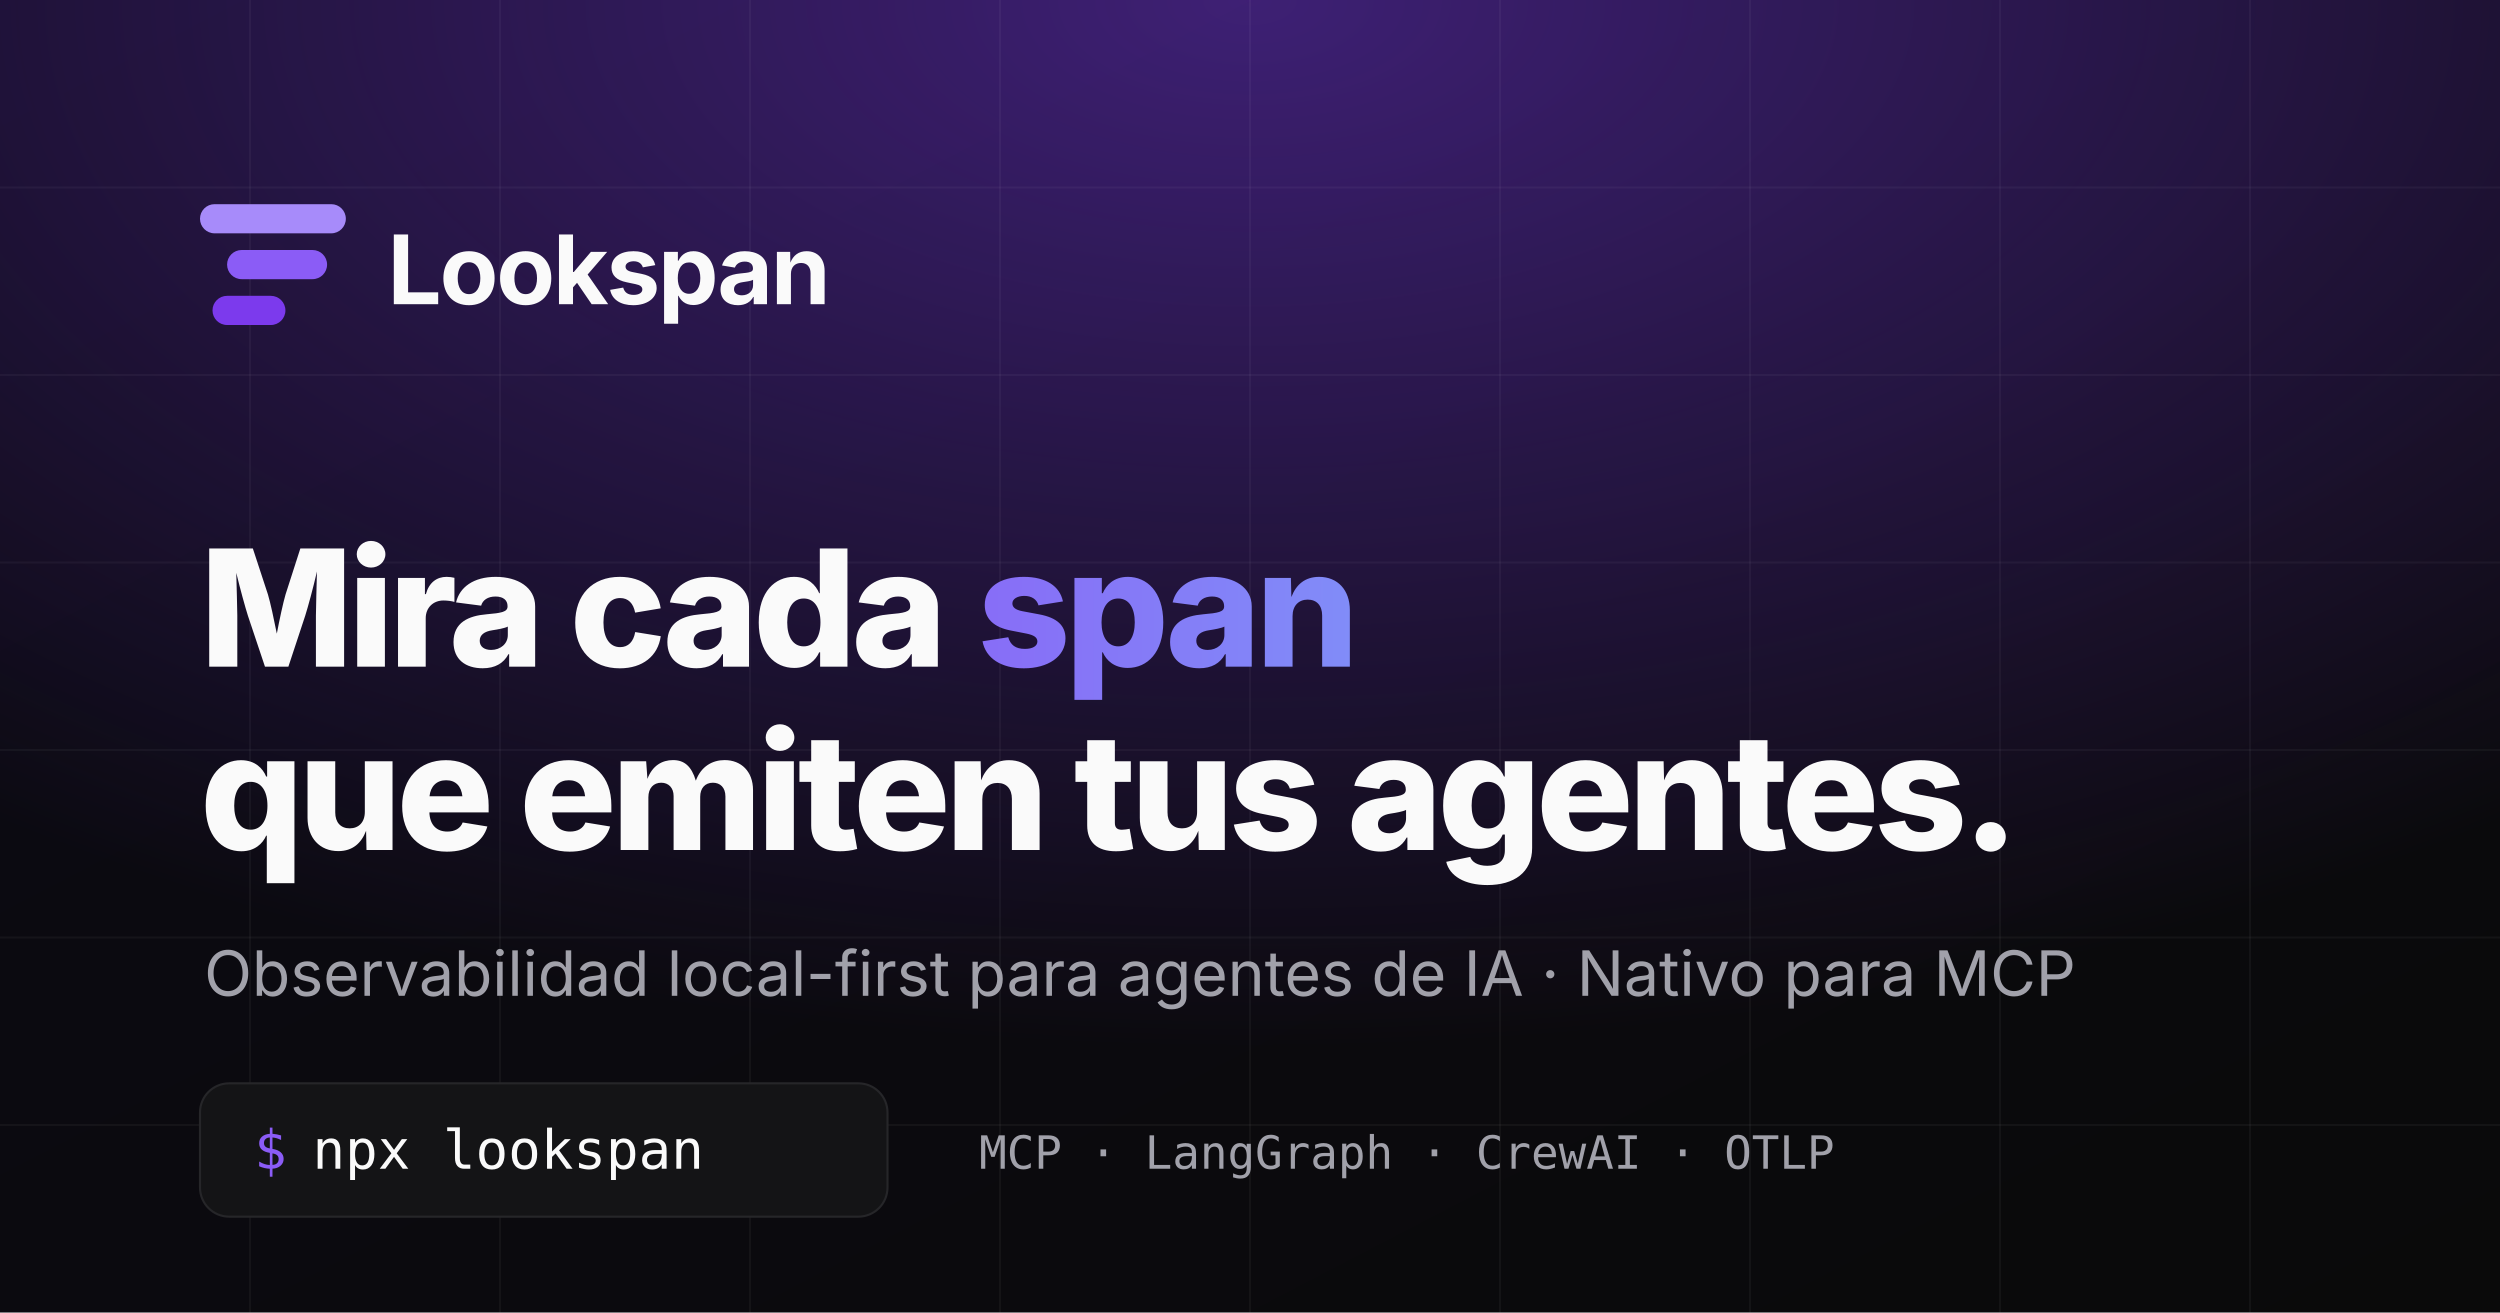
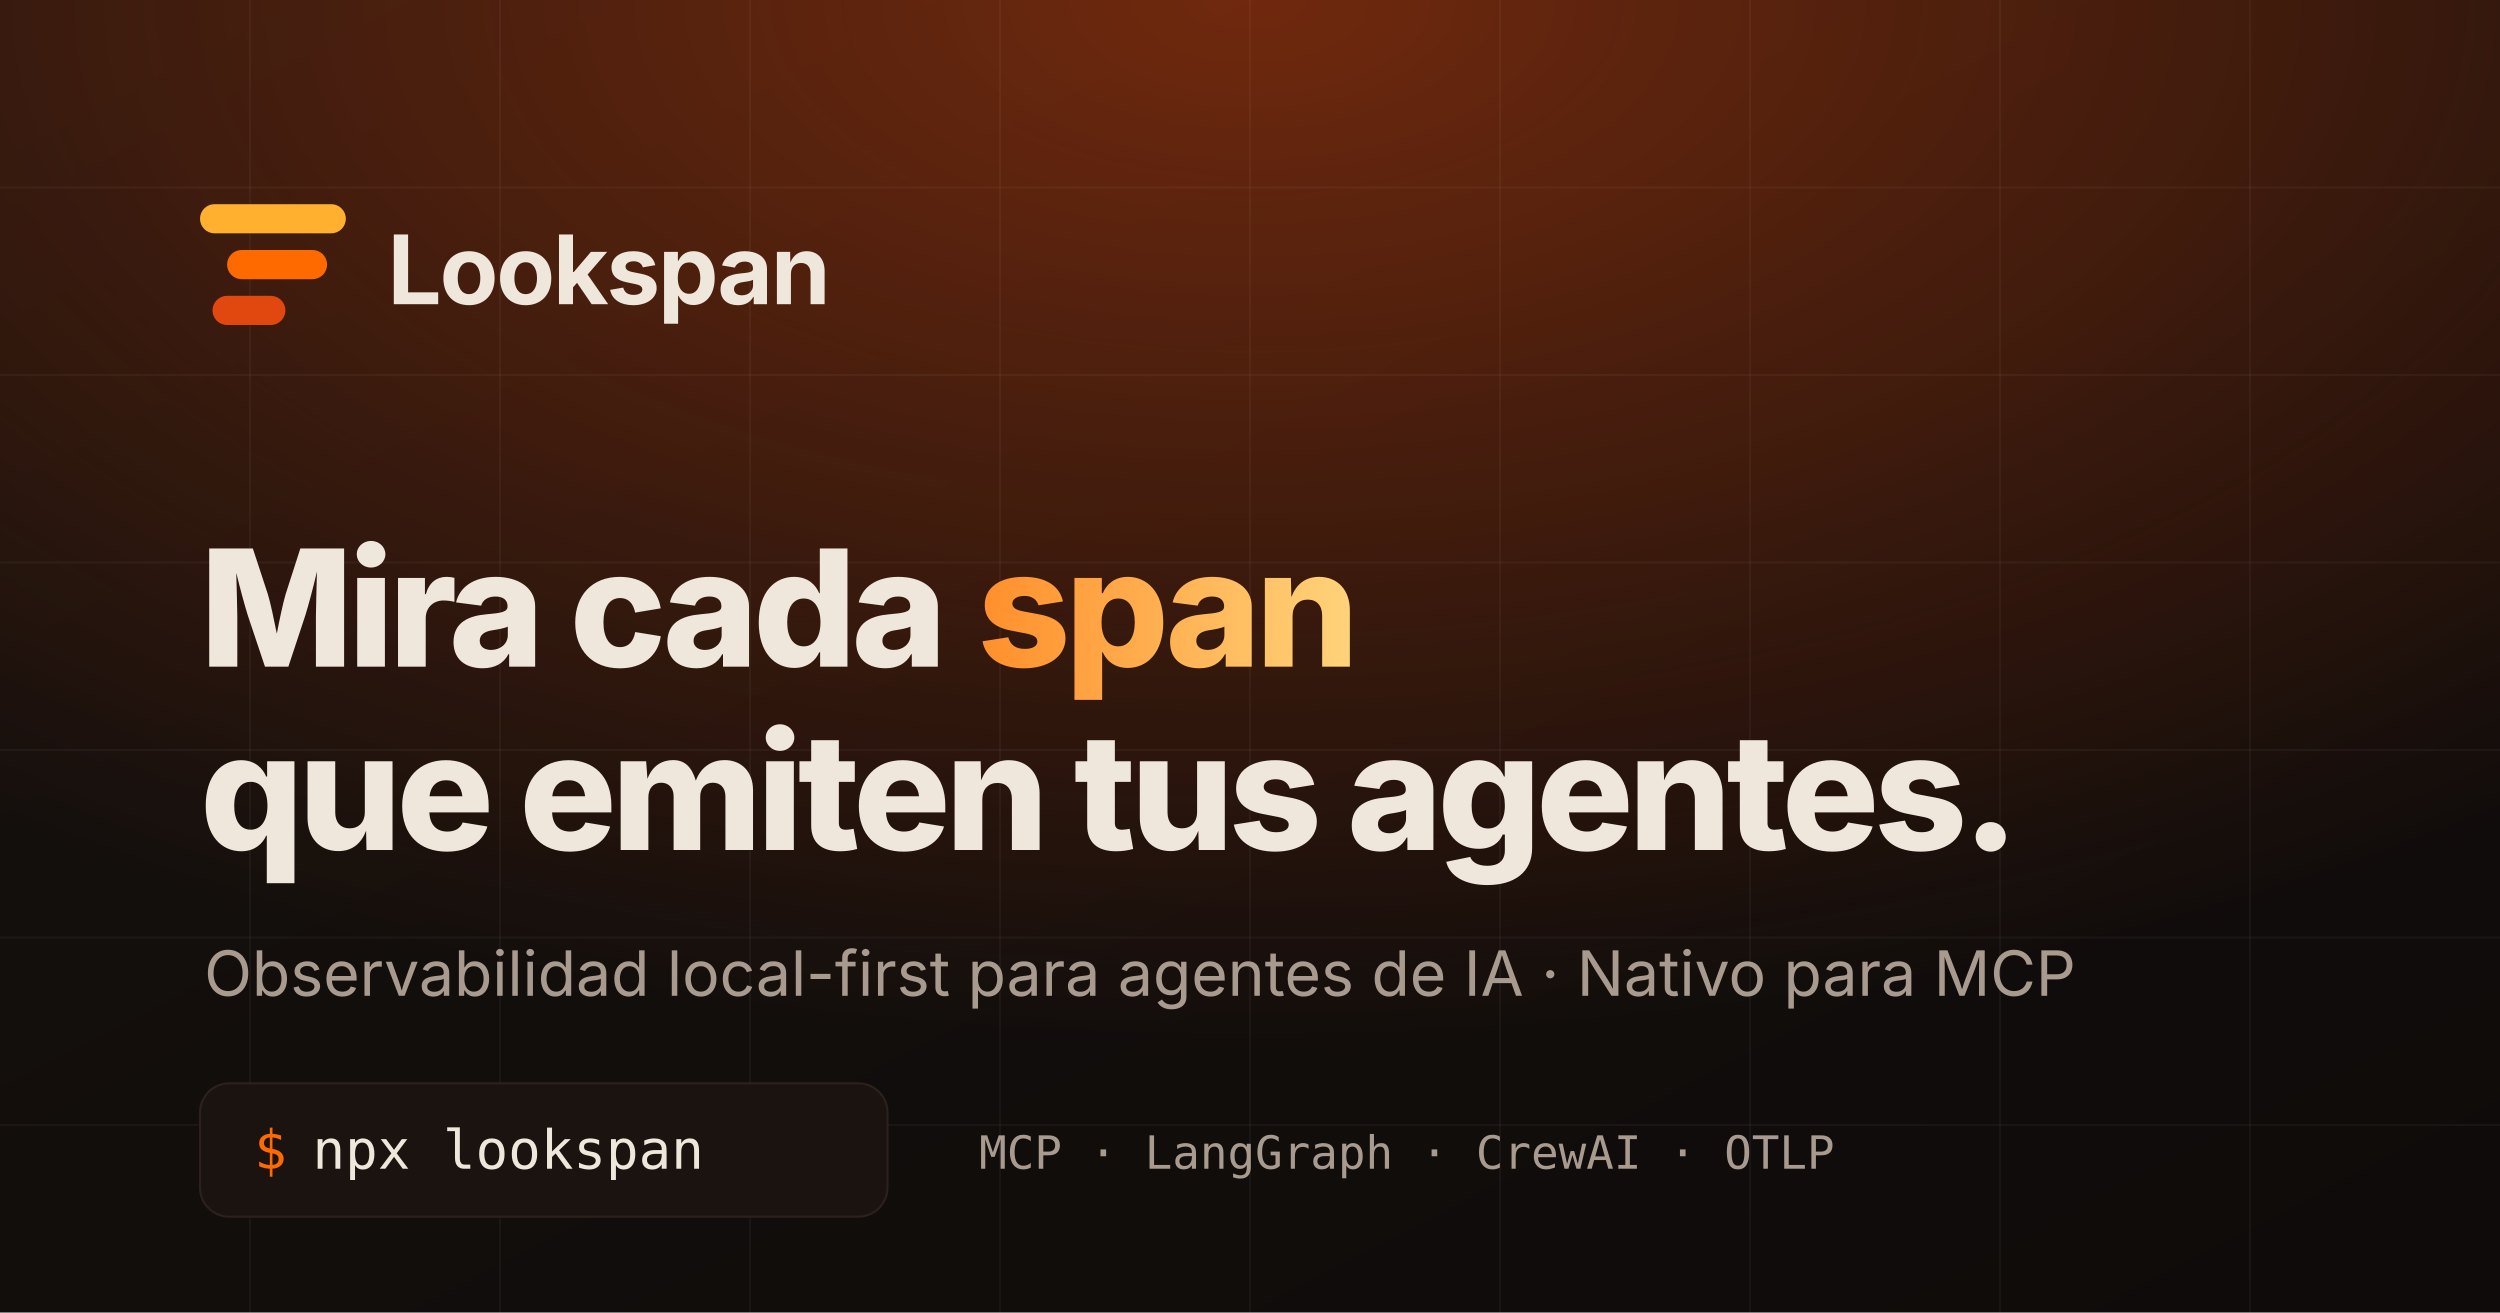
<svg xmlns="http://www.w3.org/2000/svg" viewBox="0 0 1200 630" width="1200" height="630">
  <defs>
    <linearGradient id="bg" x1="0" y1="0" x2="1" y2="1">
-       <stop offset="0" stop-color="#0c0a14" />
-       <stop offset="1" stop-color="#0a0a0a" />
+       <stop offset="0" stop-color="#16110e" />
+       <stop offset="1" stop-color="#0e0b0a" />
    </linearGradient>
    <radialGradient id="glow" cx="0.5" cy="0" r="0.8">
-       <stop offset="0" stop-color="#7c3aed" stop-opacity="0.45" />
-       <stop offset="1" stop-color="#7c3aed" stop-opacity="0" />
+       <stop offset="0" stop-color="#e0480f" stop-opacity="0.45" />
+       <stop offset="1" stop-color="#e0480f" stop-opacity="0" />
    </radialGradient>
    <linearGradient id="txt" x1="0" y1="0" x2="1" y2="0">
-       <stop offset="0" stop-color="#c4b5fd" />
-       <stop offset="0.5" stop-color="#8b5cf6" />
-       <stop offset="1" stop-color="#818cf8" />
+       <stop offset="0" stop-color="#ffb02e" />
+       <stop offset="0.5" stop-color="#ff6a00" />
+       <stop offset="1" stop-color="#ffd37a" />
    </linearGradient>
  </defs>
  <rect width="1200" height="630" fill="url(#bg)" />
  <rect width="1200" height="630" fill="url(#glow)" />
  <g stroke="#ffffff" stroke-opacity="0.04" stroke-width="1">
    <path d="M0 90H1200M0 180H1200M0 270H1200M0 360H1200M0 450H1200M0 540H1200" />
    <path d="M120 0V630M240 0V630M360 0V630M480 0V630M600 0V630M720 0V630M840 0V630M960 0V630M1080 0V630" />
  </g>
  <g transform="translate(96 96)">
-     <rect x="0" y="2" width="70" height="14" rx="7" fill="#a78bfa" />
-     <rect x="13" y="24" width="48" height="14" rx="7" fill="#8b5cf6" />
-     <rect x="6" y="46" width="35" height="14" rx="7" fill="#7c3aed" />
+     <rect x="0" y="2" width="70" height="14" rx="7" fill="#ffb02e" />
+     <rect x="13" y="24" width="48" height="14" rx="7" fill="#ff6a00" />
+     <rect x="6" y="46" width="35" height="14" rx="7" fill="#e0480f" />
  </g>
-   <text x="186" y="146" font-family="Inter, sans-serif" font-size="46" font-weight="700" fill="#fafafa" letter-spacing="-1">Lookspan</text>
-   <text x="96" y="320" font-family="Inter, sans-serif" font-size="78" font-weight="800" fill="#fafafa" letter-spacing="-2.5">Mira cada <tspan fill="url(#txt)">span</tspan>
+   <text x="186" y="146" font-family="Inter, sans-serif" font-size="46" font-weight="700" fill="#efe7dc" letter-spacing="-1">Lookspan</text>
+   <text x="96" y="320" font-family="Inter, sans-serif" font-size="78" font-weight="800" fill="#efe7dc" letter-spacing="-2.5">Mira cada <tspan fill="url(#txt)">span</tspan>
  </text>
-   <text x="96" y="408" font-family="Inter, sans-serif" font-size="78" font-weight="800" fill="#fafafa" letter-spacing="-2.5">que emiten tus agentes.</text>
-   <text x="98" y="478" font-family="Inter, sans-serif" font-size="30" font-weight="400" fill="#a1a1aa">Observabilidad local-first para agentes de IA · Nativo para MCP</text>
-   <rect x="96" y="520" width="330" height="64" rx="14" fill="#141416" stroke="#262629" />
-   <text x="122" y="561" font-family="'JetBrains Mono', monospace" font-size="26" fill="#8b5cf6">$</text>
-   <text x="150" y="561" font-family="'JetBrains Mono', monospace" font-size="26" fill="#fafafa">npx lookspan</text>
-   <g font-family="'JetBrains Mono', monospace" font-size="22" fill="#a1a1aa">
+   <text x="96" y="408" font-family="Inter, sans-serif" font-size="78" font-weight="800" fill="#efe7dc" letter-spacing="-2.5">que emiten tus agentes.</text>
+   <text x="98" y="478" font-family="Inter, sans-serif" font-size="30" font-weight="400" fill="#a89a8e">Observabilidad local-first para agentes de IA · Nativo para MCP</text>
+   <rect x="96" y="520" width="330" height="64" rx="14" fill="#1a1310" stroke="#2c211b" />
+   <text x="122" y="561" font-family="'JetBrains Mono', monospace" font-size="26" fill="#ff6a00">$</text>
+   <text x="150" y="561" font-family="'JetBrains Mono', monospace" font-size="26" fill="#efe7dc">npx lookspan</text>
+   <g font-family="'JetBrains Mono', monospace" font-size="22" fill="#a89a8e">
    <text x="470" y="561">MCP · LangGraph · CrewAI · OTLP</text>
  </g>
</svg>
